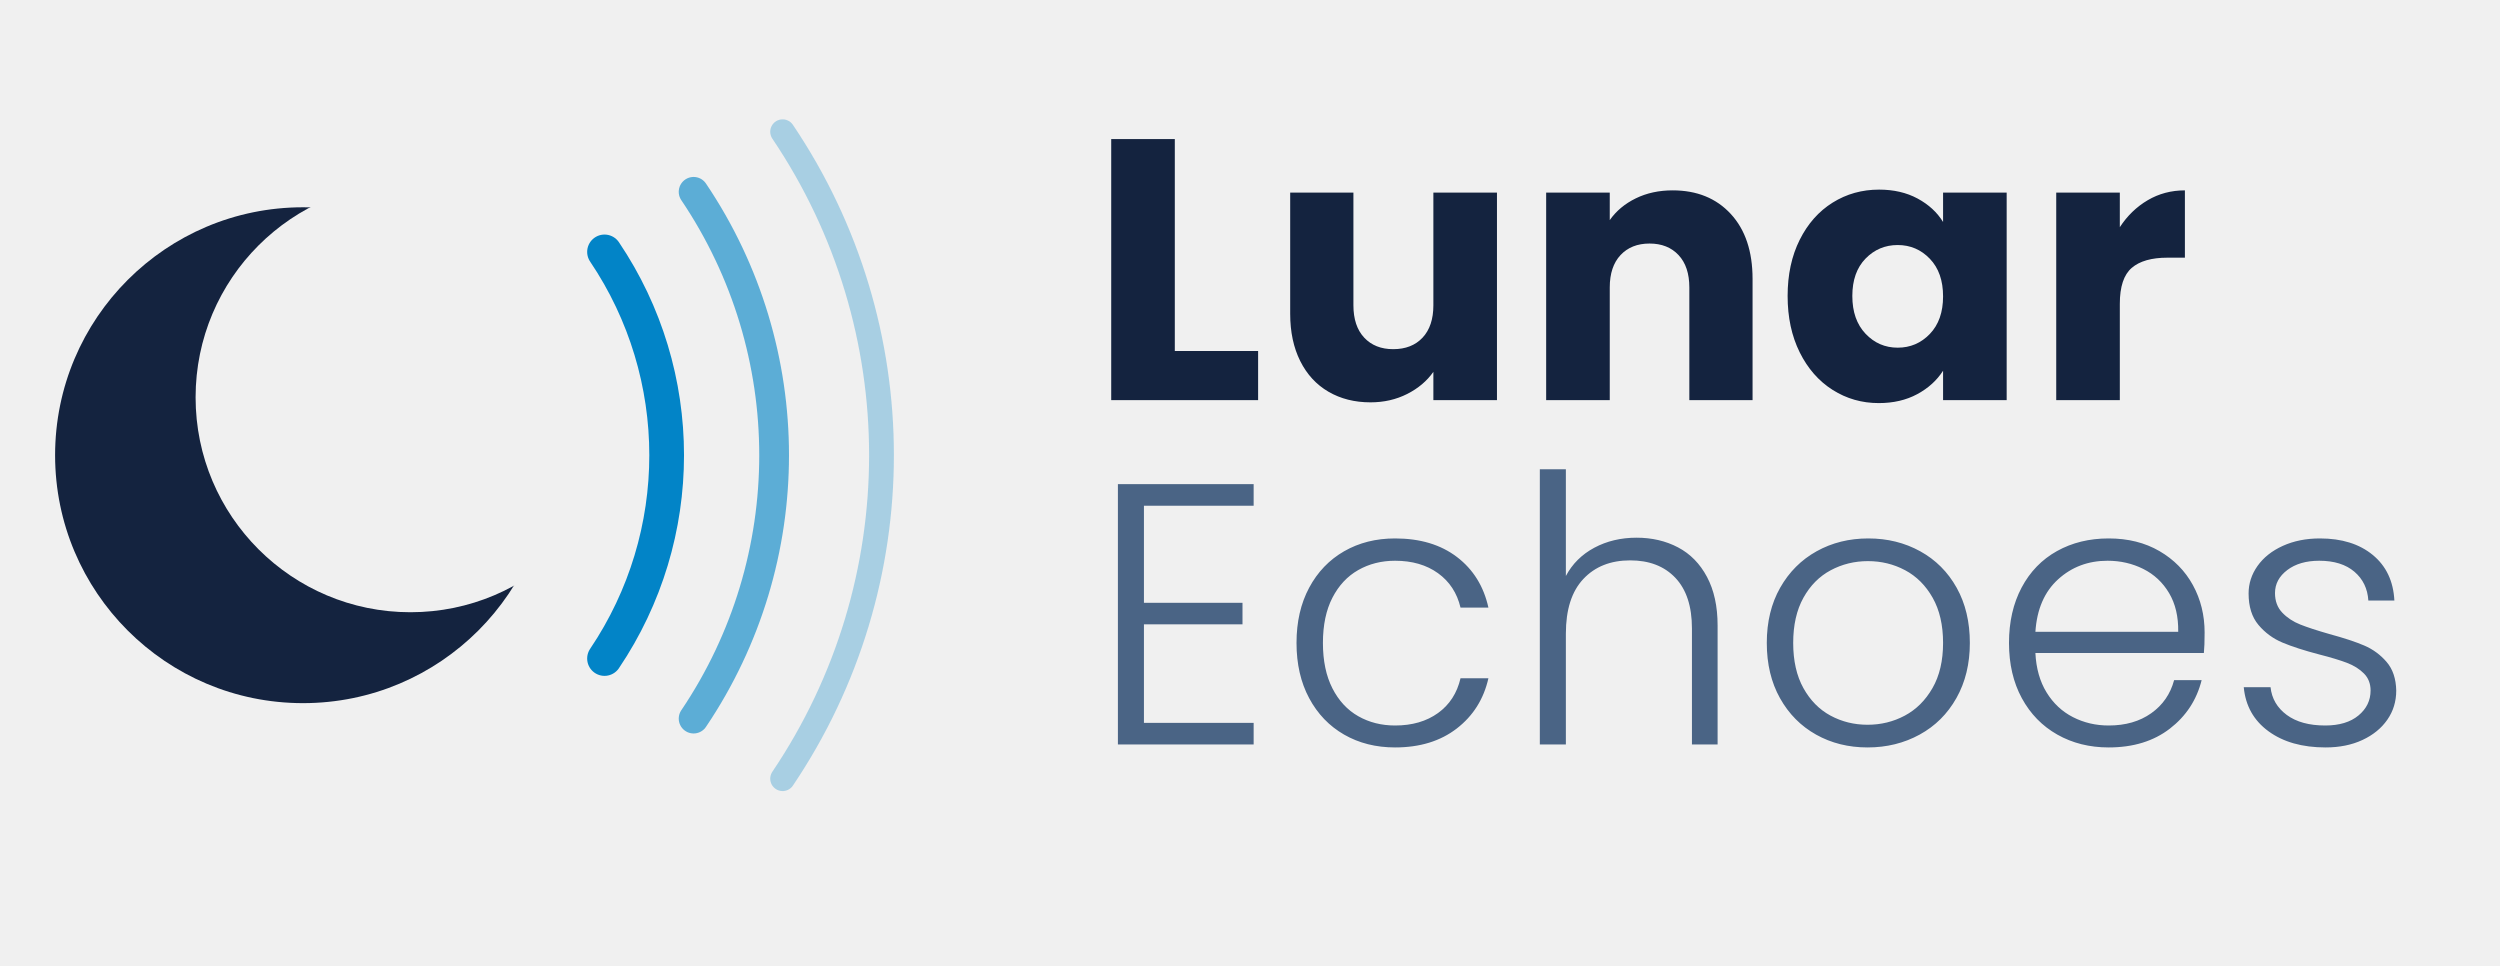
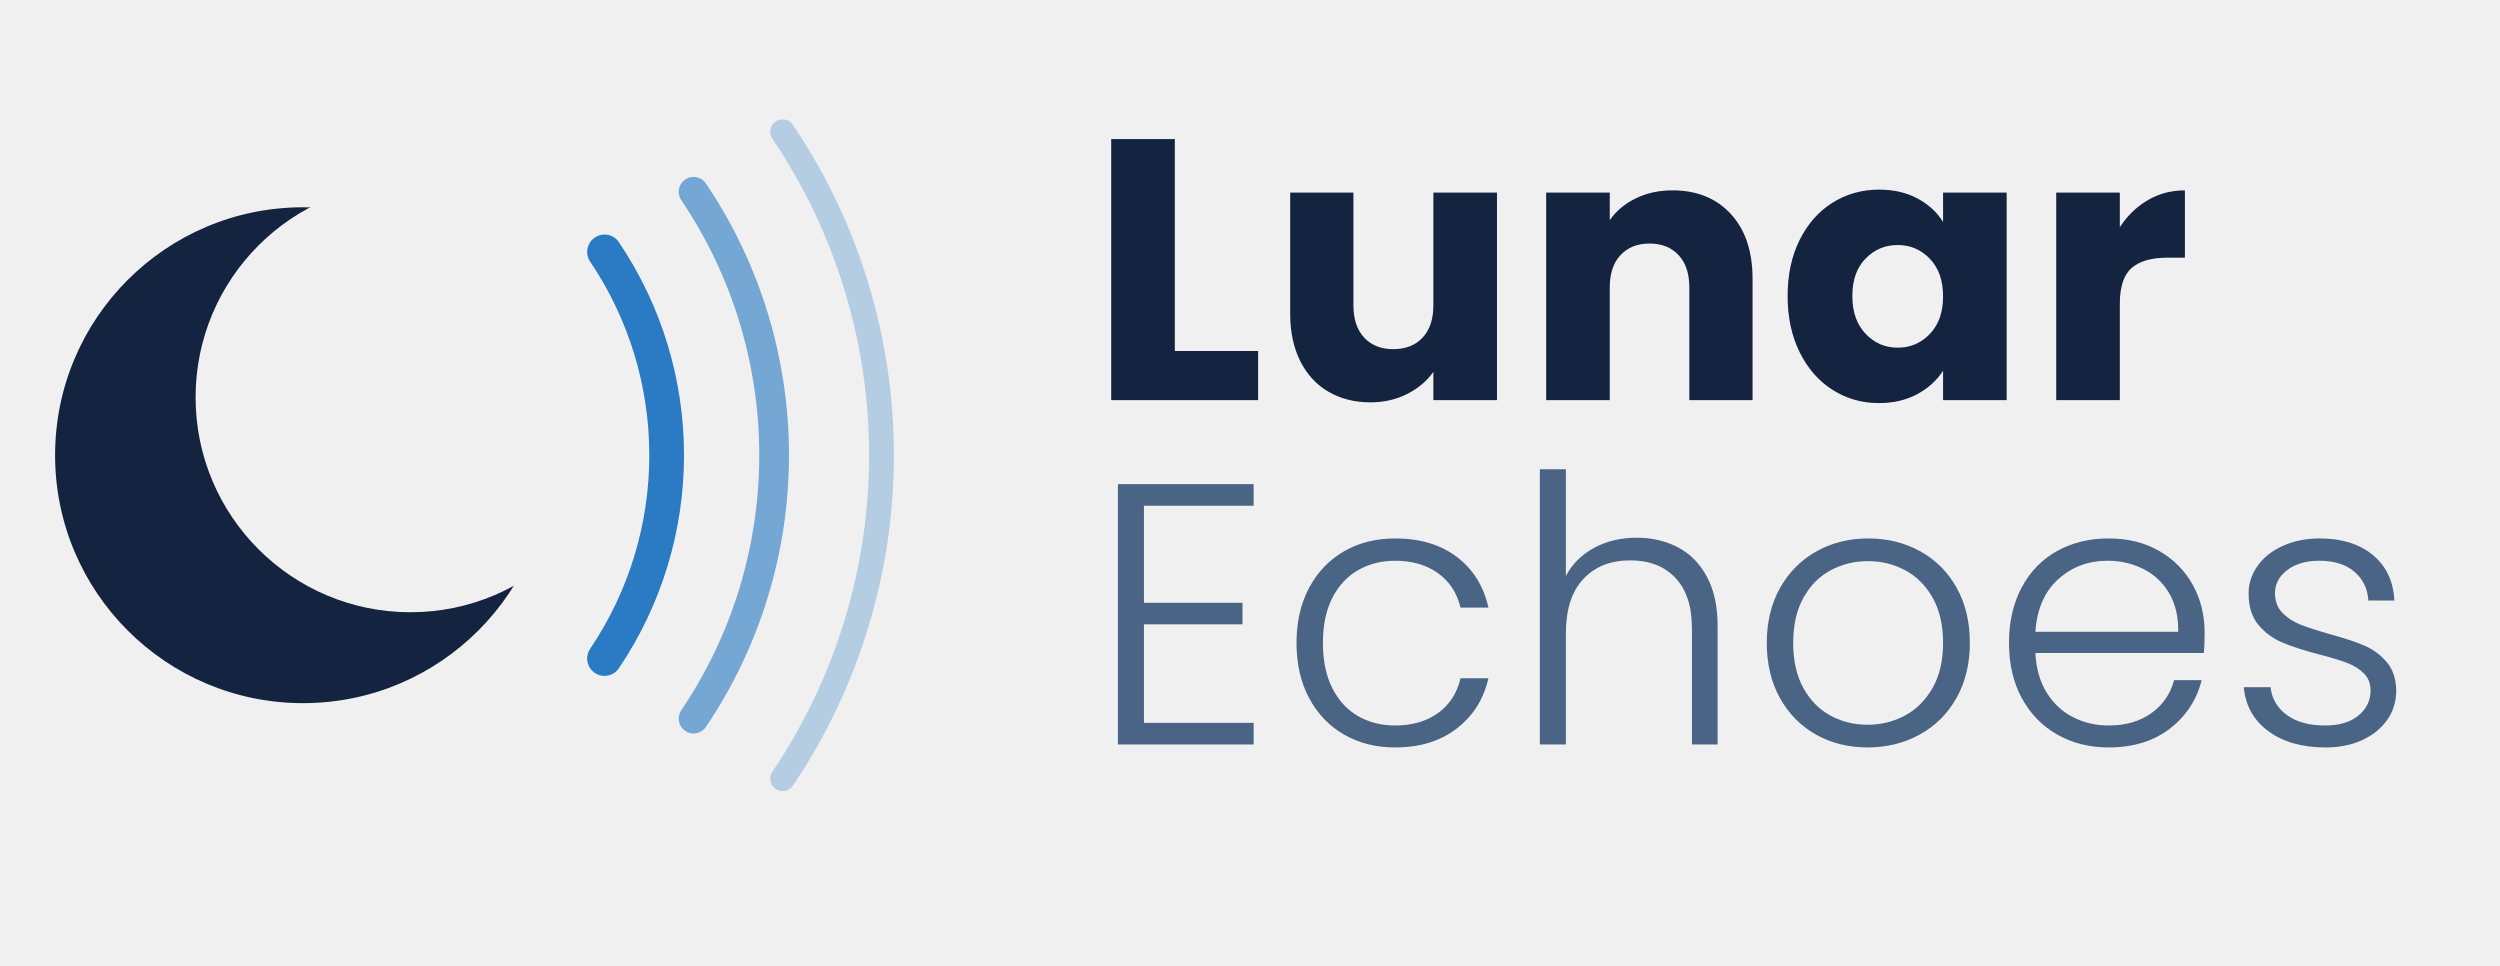
<svg xmlns="http://www.w3.org/2000/svg" viewBox="0 0 363 140" width="725" height="280" role="img" aria-label="Lunar Echoes">
  <g transform="translate(-13.6,-6) scale(1.2)">
    <defs>
      <mask id="ml">
        <rect width="140" height="120" fill="#fff" />
        <circle cx="61" cy="53" r="26" fill="#000" />
      </mask>
    </defs>
    <circle cx="48" cy="60" r="30" fill="#14233F" mask="url(#ml)" />
-     <path d="M84.48 84.60 A44 44 0 0 0 84.48 35.40" fill="none" stroke="#0284c7" stroke-opacity="1.0" stroke-width="4.2" stroke-linecap="round" />
-     <path d="M95.26 91.87 A57 57 0 0 0 95.26 28.13" fill="none" stroke="#0284c7" stroke-opacity="0.62" stroke-width="3.6" stroke-linecap="round" />
-     <path d="M106.03 99.14 A70 70 0 0 0 106.03 20.86" fill="none" stroke="#0284c7" stroke-opacity="0.3" stroke-width="3.0" stroke-linecap="round" />
+     <path d="M84.48 84.60 A44 44 0 0 0 84.48 35.40" fill="none" stroke="#2B7BC4" stroke-opacity="1.0" stroke-width="4.2" stroke-linecap="round" />
+     <path d="M95.26 91.87 A57 57 0 0 0 95.26 28.13" fill="none" stroke="#2B7BC4" stroke-opacity="0.62" stroke-width="3.6" stroke-linecap="round" />
+     <path d="M106.03 99.14 A70 70 0 0 0 106.03 20.86" fill="none" stroke="#2B7BC4" stroke-opacity="0.3" stroke-width="3.0" stroke-linecap="round" />
  </g>
  <path d="M170.582 50.872H182.678V58.0H161.348V20.092H170.582ZM217.36 27.868V58.0H208.126V53.896Q206.722 55.894 204.319 57.109Q201.916 58.324 199.0 58.324Q195.544 58.324 192.898 56.785Q190.252 55.246 188.794 52.33Q187.336 49.414 187.336 45.472V27.868H196.516V44.23Q196.516 47.254 198.082 48.928Q199.648 50.602 202.294 50.602Q204.994 50.602 206.56 48.928Q208.126 47.254 208.126 44.23V27.868ZM254.472 40.396V58.0H245.292V41.638Q245.292 38.614 243.726 36.94Q242.16 35.266 239.514 35.266Q236.868 35.266 235.302 36.94Q233.736 38.614 233.736 41.638V58.0H224.502V27.868H233.736V31.864Q235.14 29.866 237.516 28.705Q239.892 27.544 242.862 27.544Q248.154 27.544 251.313 30.973Q254.472 34.402 254.472 40.396ZM272.846 27.436Q276.032 27.436 278.435 28.732Q280.838 30.028 282.134 32.134V27.868H291.368V58.0H282.134V53.734Q280.784 55.84 278.381 57.136Q275.978 58.432 272.792 58.432Q269.12 58.432 266.096 56.515Q263.072 54.598 261.317 51.061Q259.562 47.524 259.562 42.88Q259.562 38.236 261.317 34.726Q263.072 31.216 266.096 29.326Q269.12 27.436 272.846 27.436ZM275.546 35.482Q272.792 35.482 270.875 37.453Q268.958 39.424 268.958 42.88Q268.958 46.336 270.875 48.361Q272.792 50.386 275.546 50.386Q278.3 50.386 280.217 48.388Q282.134 46.39 282.134 42.934Q282.134 39.478 280.217 37.48Q278.3 35.482 275.546 35.482ZM317.248 27.544V37.318H314.71Q311.254 37.318 309.526 38.803Q307.798 40.288 307.798 44.014V58.0H298.564V27.868H307.798V32.89Q309.418 30.406 311.848 28.975Q314.278 27.544 317.248 27.544Z" fill="#14233F" />
  <path d="M166.1 73.332V87.426H180.41V90.558H166.1V104.868H182.03V108.0H162.32V70.2H182.03V73.332ZM202.564 78.084Q208.018 78.084 211.555 80.784Q215.092 83.484 216.118 88.128H212.068Q211.312 84.942 208.801 83.133Q206.29 81.324 202.564 81.324Q199.594 81.324 197.218 82.674Q194.842 84.024 193.465 86.697Q192.088 89.37 192.088 93.258Q192.088 97.146 193.465 99.846Q194.842 102.546 197.218 103.896Q199.594 105.246 202.564 105.246Q206.29 105.246 208.801 103.437Q211.312 101.628 212.068 98.388H216.118Q215.092 102.924 211.528 105.678Q207.964 108.432 202.564 108.432Q198.406 108.432 195.166 106.569Q191.926 104.706 190.09 101.277Q188.254 97.848 188.254 93.258Q188.254 88.668 190.09 85.239Q191.926 81.81 195.166 79.947Q198.406 78.084 202.564 78.084ZM249.396 90.72V108.0H245.67V91.152Q245.67 86.346 243.267 83.808Q240.864 81.27 236.706 81.27Q232.44 81.27 229.902 83.97Q227.364 86.67 227.364 91.908V108.0H223.584V68.04H227.364V83.538Q228.768 80.892 231.495 79.434Q234.222 77.976 237.624 77.976Q240.972 77.976 243.645 79.38Q246.318 80.784 247.857 83.673Q249.396 86.562 249.396 90.72ZM256.538 93.258Q256.538 88.668 258.482 85.239Q260.426 81.81 263.774 79.947Q267.122 78.084 271.28 78.084Q275.438 78.084 278.813 79.947Q282.188 81.81 284.105 85.239Q286.022 88.668 286.022 93.258Q286.022 97.794 284.078 101.25Q282.134 104.706 278.732 106.569Q275.33 108.432 271.172 108.432Q267.014 108.432 263.693 106.569Q260.372 104.706 258.455 101.277Q256.538 97.848 256.538 93.258ZM282.134 93.258Q282.134 89.37 280.622 86.697Q279.11 84.024 276.626 82.701Q274.142 81.378 271.226 81.378Q268.31 81.378 265.826 82.701Q263.342 84.024 261.857 86.697Q260.372 89.37 260.372 93.258Q260.372 97.146 261.857 99.819Q263.342 102.492 265.799 103.815Q268.256 105.138 271.172 105.138Q274.088 105.138 276.572 103.815Q279.056 102.492 280.595 99.819Q282.134 97.146 282.134 93.258ZM320.002 94.716H295.54Q295.702 98.064 297.16 100.44Q298.618 102.816 300.994 104.031Q303.37 105.246 306.178 105.246Q309.85 105.246 312.361 103.464Q314.872 101.682 315.682 98.658H319.678Q318.598 102.978 315.061 105.705Q311.524 108.432 306.178 108.432Q302.02 108.432 298.726 106.569Q295.432 104.706 293.569 101.277Q291.706 97.848 291.706 93.258Q291.706 88.668 293.542 85.212Q295.378 81.756 298.672 79.92Q301.966 78.084 306.178 78.084Q310.39 78.084 313.549 79.92Q316.708 81.756 318.409 84.861Q320.11 87.966 320.11 91.746Q320.11 93.69 320.002 94.716ZM306.016 81.324Q301.804 81.324 298.834 84.024Q295.864 86.724 295.54 91.638H316.276Q316.33 88.344 314.953 86.022Q313.576 83.7 311.2 82.512Q308.824 81.324 306.016 81.324ZM325.794 99.684H329.682Q329.952 102.168 332.031 103.707Q334.11 105.246 337.62 105.246Q340.698 105.246 342.453 103.788Q344.208 102.33 344.208 100.17Q344.208 98.658 343.236 97.686Q342.264 96.714 340.779 96.147Q339.294 95.58 336.756 94.932Q333.462 94.068 331.41 93.204Q329.358 92.34 327.927 90.639Q326.496 88.938 326.496 86.076Q326.496 83.916 327.792 82.08Q329.088 80.244 331.464 79.164Q333.84 78.084 336.864 78.084Q341.616 78.084 344.532 80.487Q347.448 82.89 347.664 87.102H343.884Q343.722 84.51 341.859 82.917Q339.996 81.324 336.756 81.324Q333.894 81.324 332.112 82.674Q330.33 84.024 330.33 86.022Q330.33 87.75 331.383 88.857Q332.436 89.964 334.002 90.585Q335.568 91.206 338.214 91.962Q341.4 92.826 343.29 93.636Q345.18 94.446 346.53 96.012Q347.88 97.578 347.934 100.17Q347.934 102.546 346.638 104.409Q345.342 106.272 343.02 107.352Q340.698 108.432 337.674 108.432Q332.598 108.432 329.385 106.083Q326.172 103.734 325.794 99.684Z" fill="#4A6485" />
</svg>
